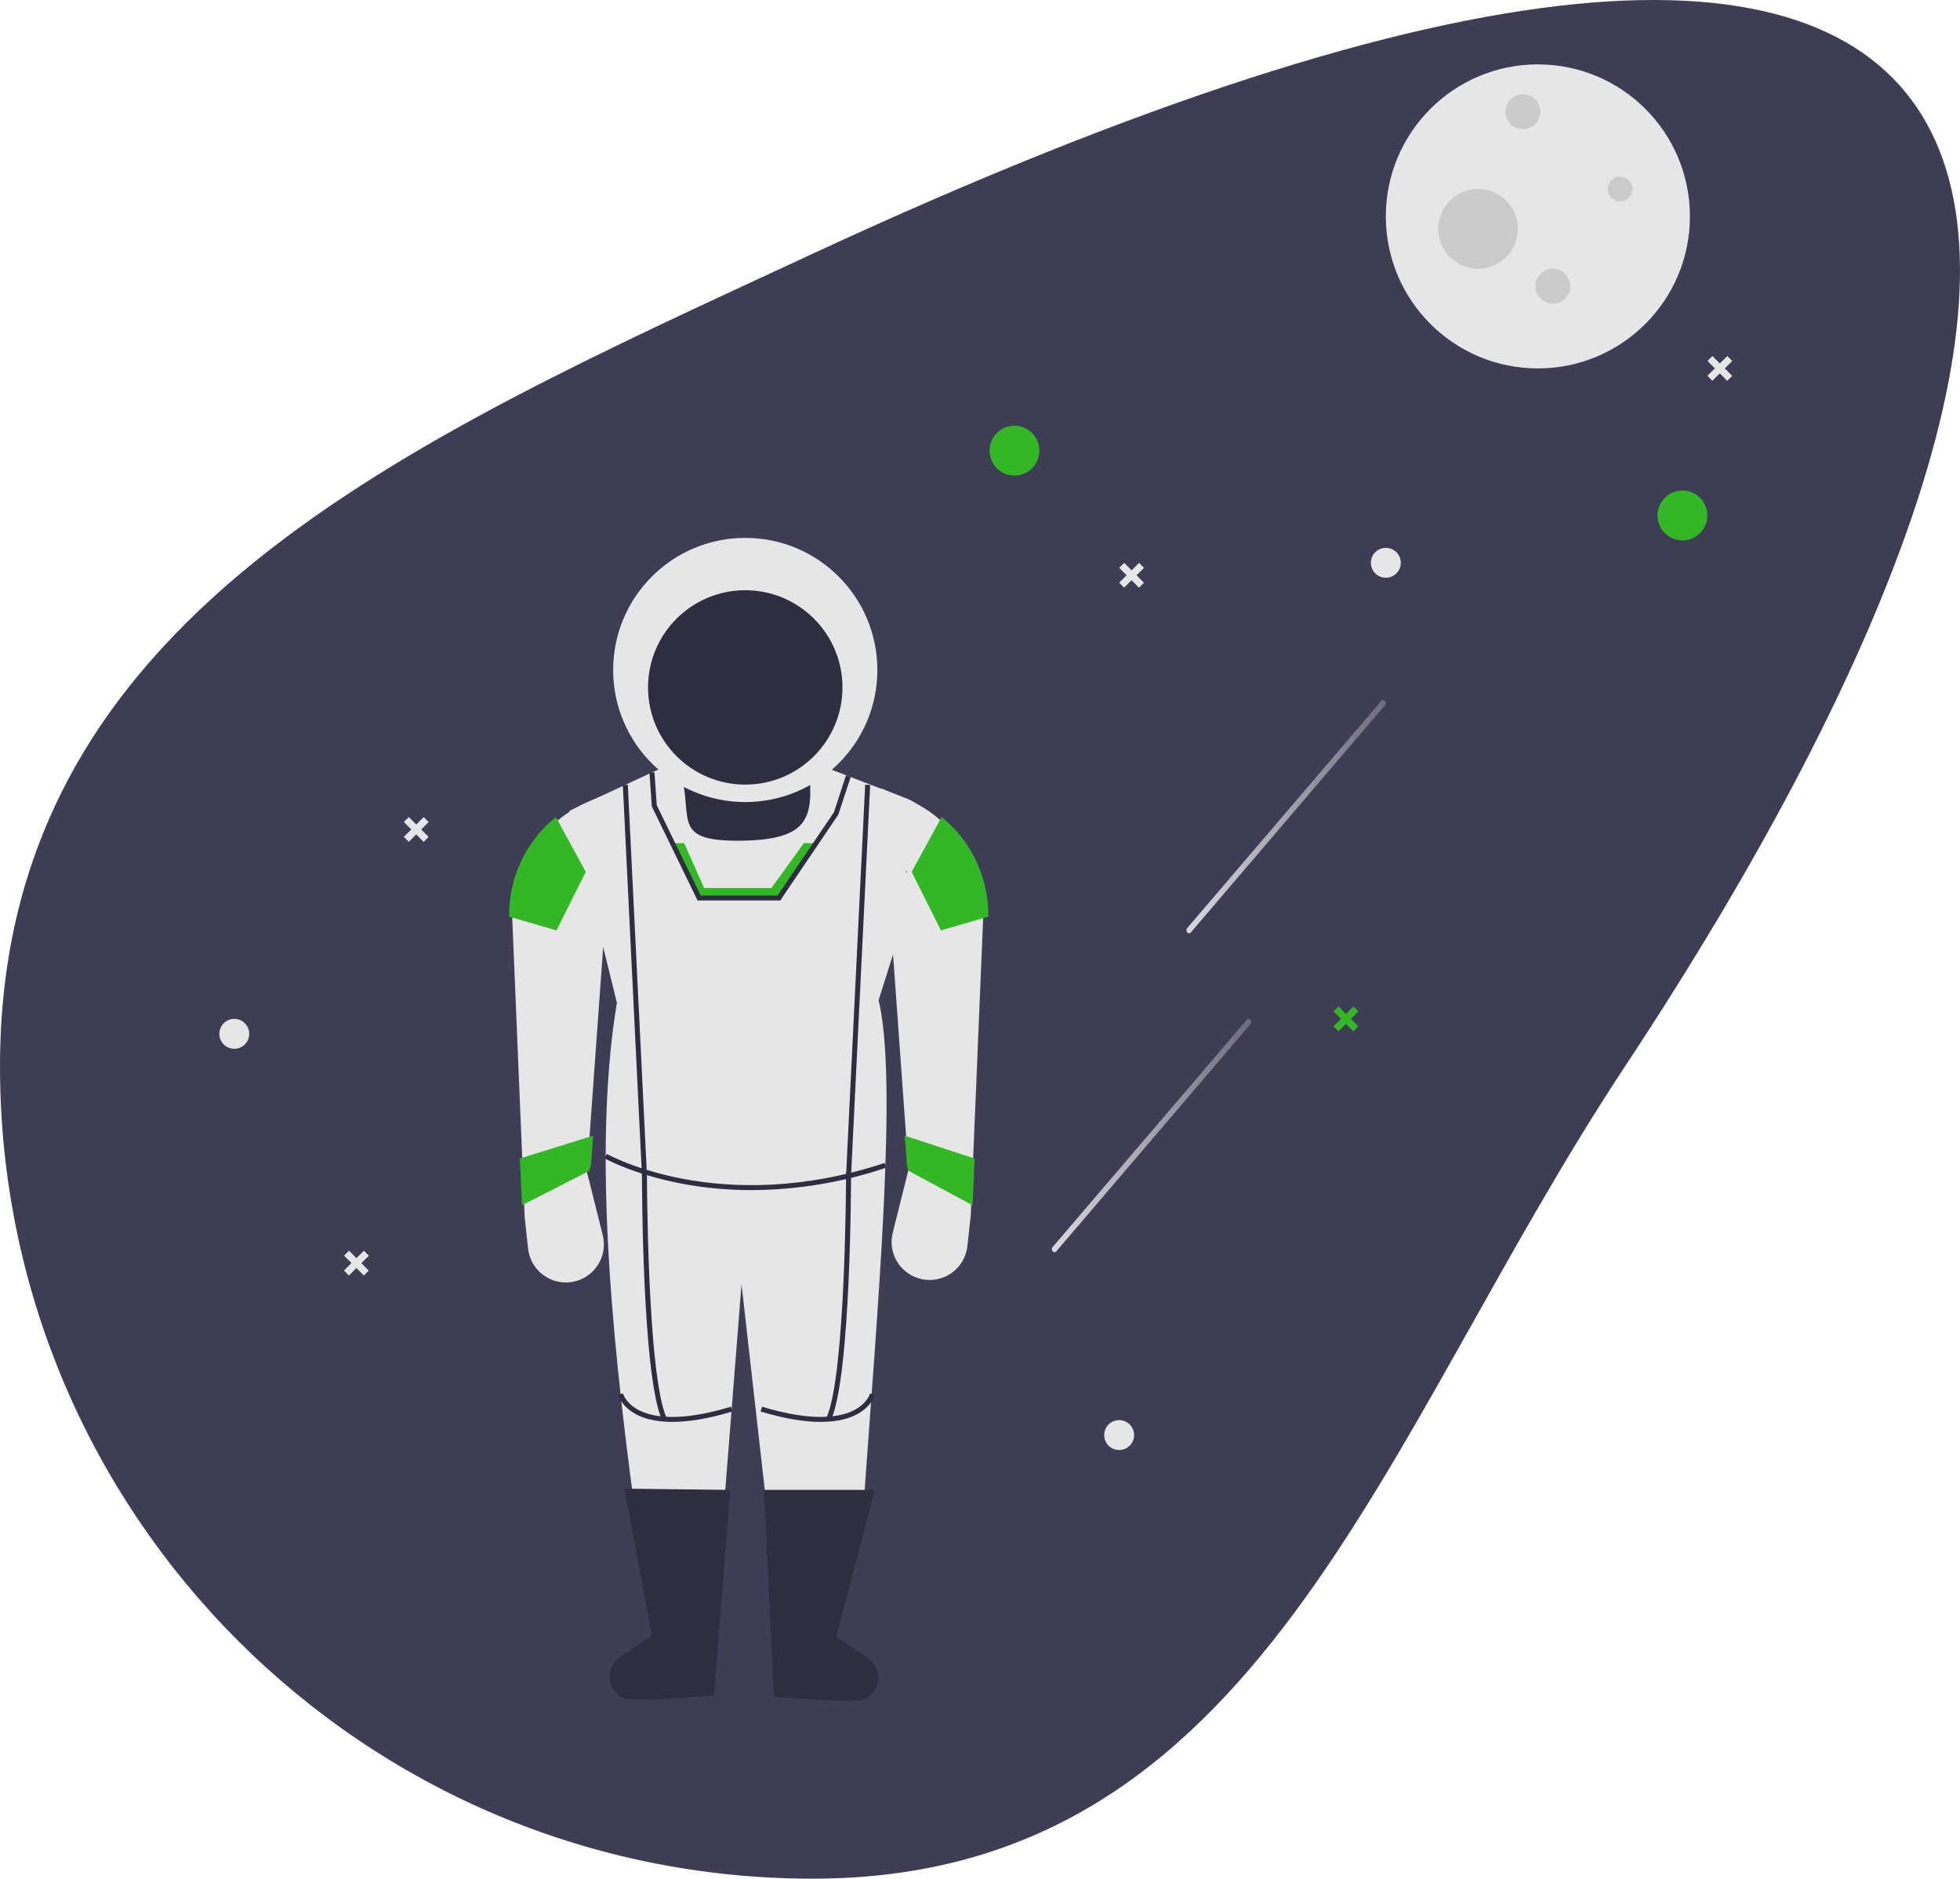
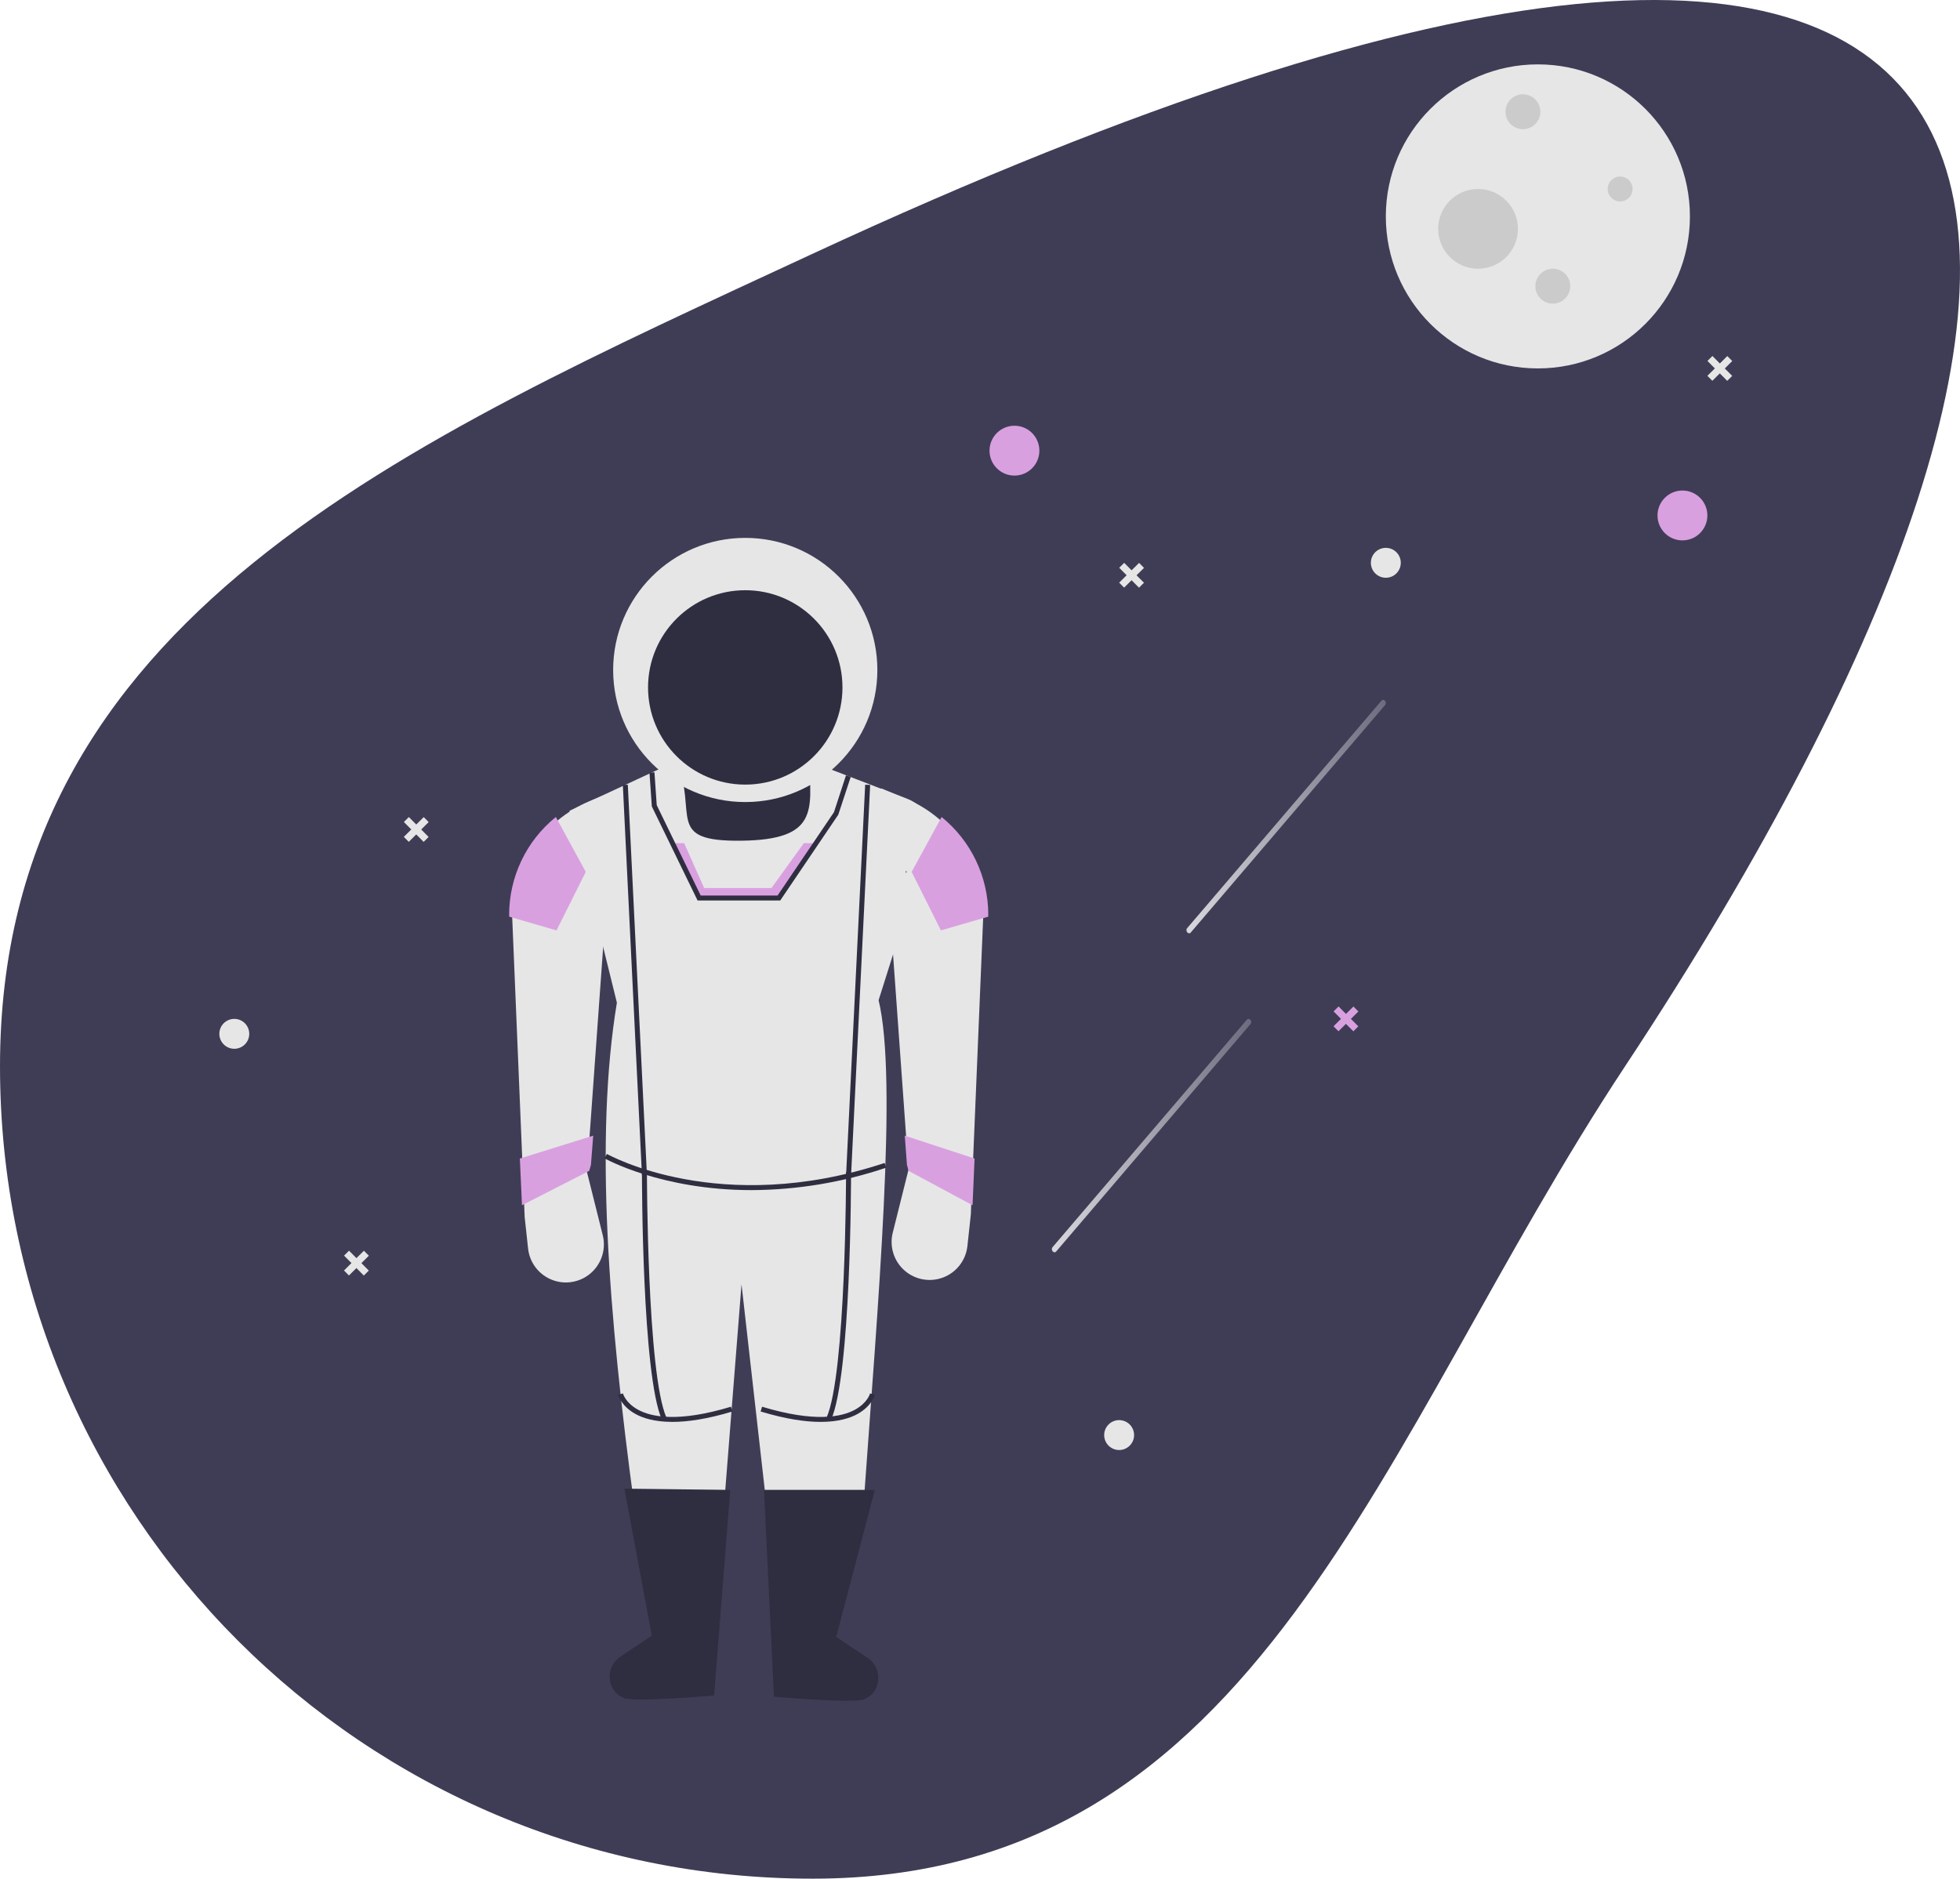
<svg xmlns="http://www.w3.org/2000/svg" xmlns:xlink="http://www.w3.org/1999/xlink" id="e2652d7b-d014-44e7-aeea-709bf92e6067" data-name="Layer 1" width="853.297" height="818" viewBox="0 0 853.297 818">
  <defs>
    <linearGradient id="fe5e6308-1e89-4ce8-8c8d-e7ed4a72d158" x1="689.871" y1="396.558" x2="776.681" y2="396.558" gradientUnits="userSpaceOnUse">
      <stop offset="0" stop-color="#fff" />
      <stop offset="1" stop-color="#fff" stop-opacity="0.3" />
    </linearGradient>
    <linearGradient id="b0adbdce-87b5-465c-b00c-1cf2f5493111" x1="631.274" y1="535.454" x2="718.084" y2="535.454" xlink:href="#fe5e6308-1e89-4ce8-8c8d-e7ed4a72d158" />
  </defs>
  <path d="M880.852,505.249C773.135,668.243,722.473,859,527.102,859S173.351,700.62,173.351,505.249,349.886,233.745,527.102,151.499C1102.708-115.643,1121.875,140.543,880.852,505.249Z" transform="translate(-173.3513 -41)" fill="#3f3d56" />
  <circle cx="669.522" cy="94.222" r="66.193" fill="#e6e6e6" />
  <circle cx="663.011" cy="48.647" r="7.596" fill="#cbcbcb" />
  <circle cx="676.033" cy="124.605" r="7.596" fill="#cbcbcb" />
  <circle cx="705.331" cy="82.286" r="5.426" fill="#cbcbcb" />
  <circle cx="643.479" cy="99.648" r="17.362" fill="#cbcbcb" />
-   <circle cx="441.646" cy="196.224" r="10.851" fill="#32b824" />
-   <circle cx="732.459" cy="224.437" r="10.851" fill="#32b824" />
+   <circle cx="441.646" cy="196.224" r="10.851" fill="#d9a0e0" />
+   <circle cx="732.459" cy="224.437" r="10.851" fill="#d9a0e0" />
  <circle cx="603.329" cy="245.054" r="6.511" fill="#e6e6e6" />
  <circle cx="102.002" cy="450.143" r="6.511" fill="#e6e6e6" />
  <circle cx="487.221" cy="624.848" r="6.511" fill="#e6e6e6" />
-   <polygon points="589.224 438.245 585.975 441.473 582.747 438.223 580.581 440.375 583.808 443.625 580.558 446.852 582.71 449.019 585.96 445.791 589.188 449.041 591.354 446.889 588.126 443.639 591.376 440.412 589.224 438.245" fill="#32b824" />
+   <polygon points="589.224 438.245 585.975 441.473 582.747 438.223 580.581 440.375 583.808 443.625 580.558 446.852 582.71 449.019 585.96 445.791 589.188 449.041 591.354 446.889 588.126 443.639 591.376 440.412 589.224 438.245" fill="#d9a0e0" />
  <polygon points="158.43 544.588 155.18 547.815 151.953 544.565 149.786 546.717 153.014 549.967 149.764 553.194 151.916 555.361 155.165 552.133 158.393 555.383 160.56 553.231 157.332 549.982 160.582 546.754 158.43 544.588" fill="#e6e6e6" />
  <polygon points="184.473 355.776 181.223 359.003 177.996 355.754 175.829 357.905 179.057 361.155 175.807 364.383 177.959 366.549 181.208 363.322 184.436 366.571 186.603 364.42 183.375 361.17 186.625 357.942 184.473 355.776" fill="#e6e6e6" />
  <polygon points="751.993 155.028 748.743 158.255 745.516 155.006 743.349 157.157 746.577 160.407 743.327 163.635 745.479 165.801 748.729 162.574 751.956 165.823 754.123 163.672 750.895 160.422 754.145 157.194 751.993 155.028" fill="#e6e6e6" />
  <polygon points="495.904 245.093 492.654 248.321 489.426 245.071 487.26 247.223 490.487 250.472 487.238 253.7 489.389 255.867 492.639 252.639 495.867 255.889 498.033 253.737 494.806 250.487 498.055 247.26 495.904 245.093" fill="#e6e6e6" />
  <path d="M691.793,446.991l32.971-38.599,32.971-38.599,18.612-21.79c1.03-1.206-.559-3.086-1.589-1.881L741.787,384.723l-32.971,38.599L690.204,445.111c-1.03,1.206.559,3.086,1.589,1.881Z" transform="translate(-173.3513 -41)" opacity="0.8" fill="url(#fe5e6308-1e89-4ce8-8c8d-e7ed4a72d158)" />
  <path d="M633.197,585.887l32.971-38.599,32.971-38.599,18.612-21.79c1.03-1.206-.559-3.086-1.589-1.881l-32.971,38.599L650.22,562.217l-18.612,21.79c-1.03,1.206.559,3.086,1.589,1.881Z" transform="translate(-173.3513 -41)" opacity="0.8" fill="url(#b0adbdce-87b5-465c-b00c-1cf2f5493111)" />
  <path d="M293.526,331.322h61.852a0,0,0,0,1,0,0v24.339a15.811,15.811,0,0,1-15.811,15.811H309.337a15.811,15.811,0,0,1-15.811-15.811V331.322A0,0,0,0,1,293.526,331.322Z" fill="#2f2e41" />
  <path d="M549.347,695.689c-14.085,14.271-28.191,14.366-42.319.46l-10.852-95.951L488.58,696.349c-14.118,11.427-27.276,12.965-39.064.425-11.246-83.075-17.358-160.254-7.596-219.195l-20.617-83.555,46.66-21.702c9.396,23.243-5.423,35.131,28.088,34.733,33.216-.394,30.736-12.889,29.423-34.733l42.923,16.509a15.383,15.383,0,0,1,9.147,18.99l-21.686,68.673C564.206,511.16,555.634,607.594,549.347,695.689Z" transform="translate(-173.3513 -41)" fill="#e6e6e6" />
  <path d="M484.239,779.243s-34.641,3.034-39.281,1.124h0q-.439-.181-.855-.394c-6.896-3.521-7.106-13.382-.661-17.673l13.669-9.1L445.175,689.178l46.118.543Z" transform="translate(-173.3513 -41)" fill="#2f2e41" />
  <path d="M510.282,779.786s34.641,3.034,39.281,1.124h0q.439-.181.855-.394c6.896-3.521,7.106-13.382.661-17.673l-13.669-9.1L554.23,689.721H505.942Z" transform="translate(-173.3513 -41)" fill="#2f2e41" />
  <path d="M428.898,551.367l6.866,27.466a16.55,16.55,0,0,1-7.201,17.996l0,0a16.55,16.55,0,0,1-25.31-12.203L401.77,570.899l-5.426-130.455a54.878,54.878,0,0,1,33.859-50.693l10.631-4.408Z" transform="translate(-173.3513 -41)" fill="#e6e6e6" />
  <path d="M601.433,439.361l-.033.77-4.384,105.3-.846,20.346-.163,4.037-1.487,13.727a16.55,16.55,0,1,1-32.51-5.795l6.869-27.465-.152-2.04-.911-12.761L556.943,384.258l10.634,4.406a54.958,54.958,0,0,1,33.856,50.697Z" transform="translate(-173.3513 -41)" fill="#e6e6e6" />
  <path d="M500.577,559.191c-39.417,0-63.732-13.67-64.076-13.868l1.085-1.88c.484.28,49.249,27.634,120.894,3.923l.682,2.06A185.898,185.898,0,0,1,500.577,559.191Z" transform="translate(-173.3513 -41)" fill="#2f2e41" />
  <path d="M461.545,659.235c-8.675-19.518-8.719-104.352-8.716-107.954l2.17.002c-.001.877.04,87.97,8.529,107.07Z" transform="translate(-173.3513 -41)" fill="#2f2e41" />
  <path d="M466.057,660.111c-7.727,0-12.861-1.646-16.209-3.533-6.094-3.437-7.352-8.119-7.402-8.316l2.102-.538-1.051.269,1.05-.274c.044.164,1.141,4.063,6.463,7.024,5.86,3.259,17.654,5.691,40.559-1.236l.627,2.077C481.235,658.897,472.691,660.111,466.057,660.111Z" transform="translate(-173.3513 -41)" fill="#2f2e41" />
  <rect x="448.667" y="382.625" width="2.171" height="170.164" transform="translate(-195.6916 -18.43964) rotate(-2.80385)" fill="#2f2e41" />
  <path d="M535.147,659.235l-1.984-.882c8.489-19.1,8.531-106.193,8.529-107.07l2.17-.002C543.865,554.883,543.822,639.717,535.147,659.235Z" transform="translate(-173.3513 -41)" fill="#2f2e41" />
  <path d="M530.635,660.111c-6.634,0-15.176-1.212-26.139-4.528l.627-2.077c22.904,6.925,34.696,4.495,40.559,1.236,5.322-2.961,6.419-6.859,6.462-7.024l2.101.544c-.051.197-1.308,4.88-7.402,8.316C543.496,658.465,538.36,660.111,530.635,660.111Z" transform="translate(-173.3513 -41)" fill="#2f2e41" />
  <rect x="461.858" y="466.622" width="170.164" height="2.171" transform="translate(-120.2615 950.1628) rotate(-87.20185)" fill="#2f2e41" />
-   <polygon points="355.248 367.131 339.101 391.003 304.377 391.003 292.767 367.131 297.867 367.131 306.548 386.663 335.846 386.663 349.953 367.131 355.248 367.131" fill="#32b824" />
+   <polygon points="355.248 367.131 339.101 391.003 304.377 391.003 292.767 367.131 297.867 367.131 306.548 386.663 335.846 386.663 349.953 367.131 355.248 367.131" fill="#d9a0e0" />
  <polygon points="394.443 379.067 394.725 379.631 394.443 380.152 394.443 379.067" />
-   <path d="M603.603,439.361l-.033.77-20.585,5.979-12.739-25.479,13.032-23.894A54.81,54.81,0,0,1,603.603,439.361Z" transform="translate(-173.3513 -41)" fill="#32b824" />
-   <path d="M395.01,439.361l.033.77,20.585,5.979,12.739-25.479-13.032-23.894A54.81,54.81,0,0,0,395.01,439.361Z" transform="translate(-173.3513 -41)" fill="#32b824" />
+   <path d="M603.603,439.361l-.033.77-20.585,5.979-12.739-25.479,13.032-23.894A54.81,54.81,0,0,1,603.603,439.361Z" transform="translate(-173.3513 -41)" fill="#d9a0e0" />
+   <path d="M395.01,439.361l.033.77,20.585,5.979,12.739-25.479-13.032-23.894A54.81,54.81,0,0,0,395.01,439.361Z" transform="translate(-173.3513 -41)" fill="#d9a0e0" />
  <circle cx="324.452" cy="291.715" r="57.512" fill="#e6e6e6" />
  <circle cx="324.452" cy="299.31" r="42.32" fill="#2f2e41" />
-   <polygon points="424.284 504.432 423.403 524.778 395.571 509.825 394.849 507.242 393.9 494.481 424.284 504.432" fill="#32b824" />
-   <polygon points="226.324 504.432 227.25 524.778 256.503 509.825 257.263 507.242 258.26 494.481 226.324 504.432" fill="#32b824" />
+   <polygon points="424.284 504.432 423.403 524.778 395.571 509.825 394.849 507.242 393.9 494.481 424.284 504.432" fill="#d9a0e0" />
+   <polygon points="226.324 504.432 227.25 524.778 256.503 509.825 257.263 507.242 258.26 494.481 226.324 504.432" fill="#d9a0e0" />
  <polygon points="339.678 392.089 303.698 392.089 283.777 351.139 282.753 336.41 284.918 336.26 285.913 350.568 305.057 389.918 338.525 389.918 363.075 353.628 368.301 337.605 370.366 338.277 364.958 354.718 339.678 392.089" fill="#2f2e41" />
</svg>
